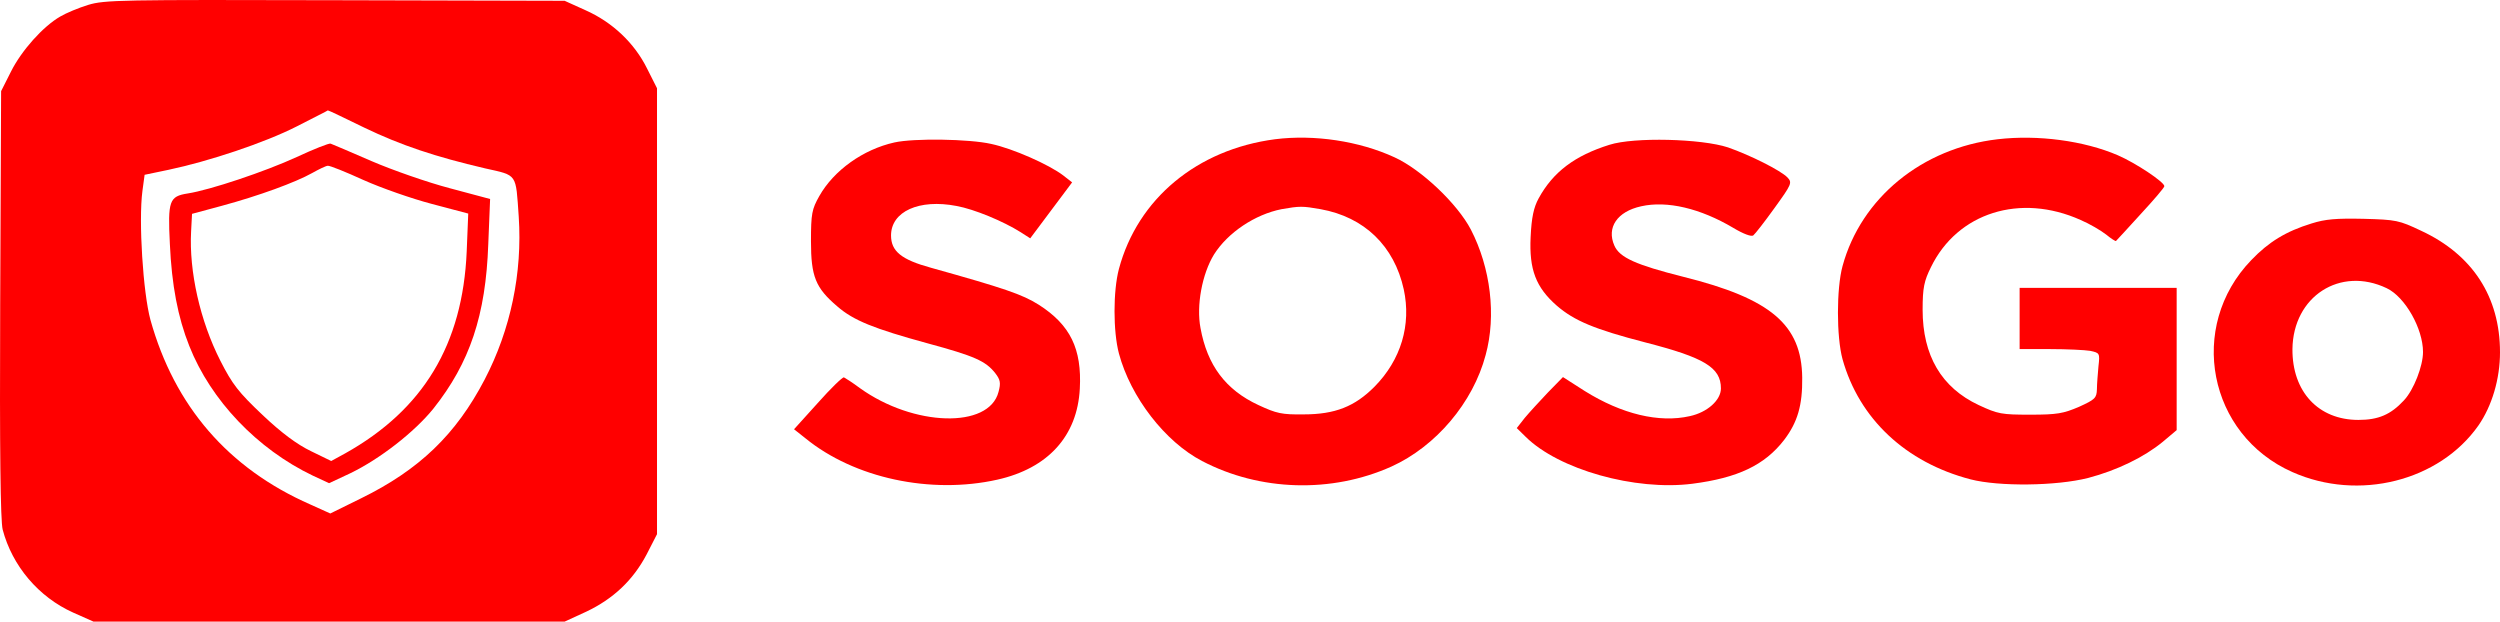
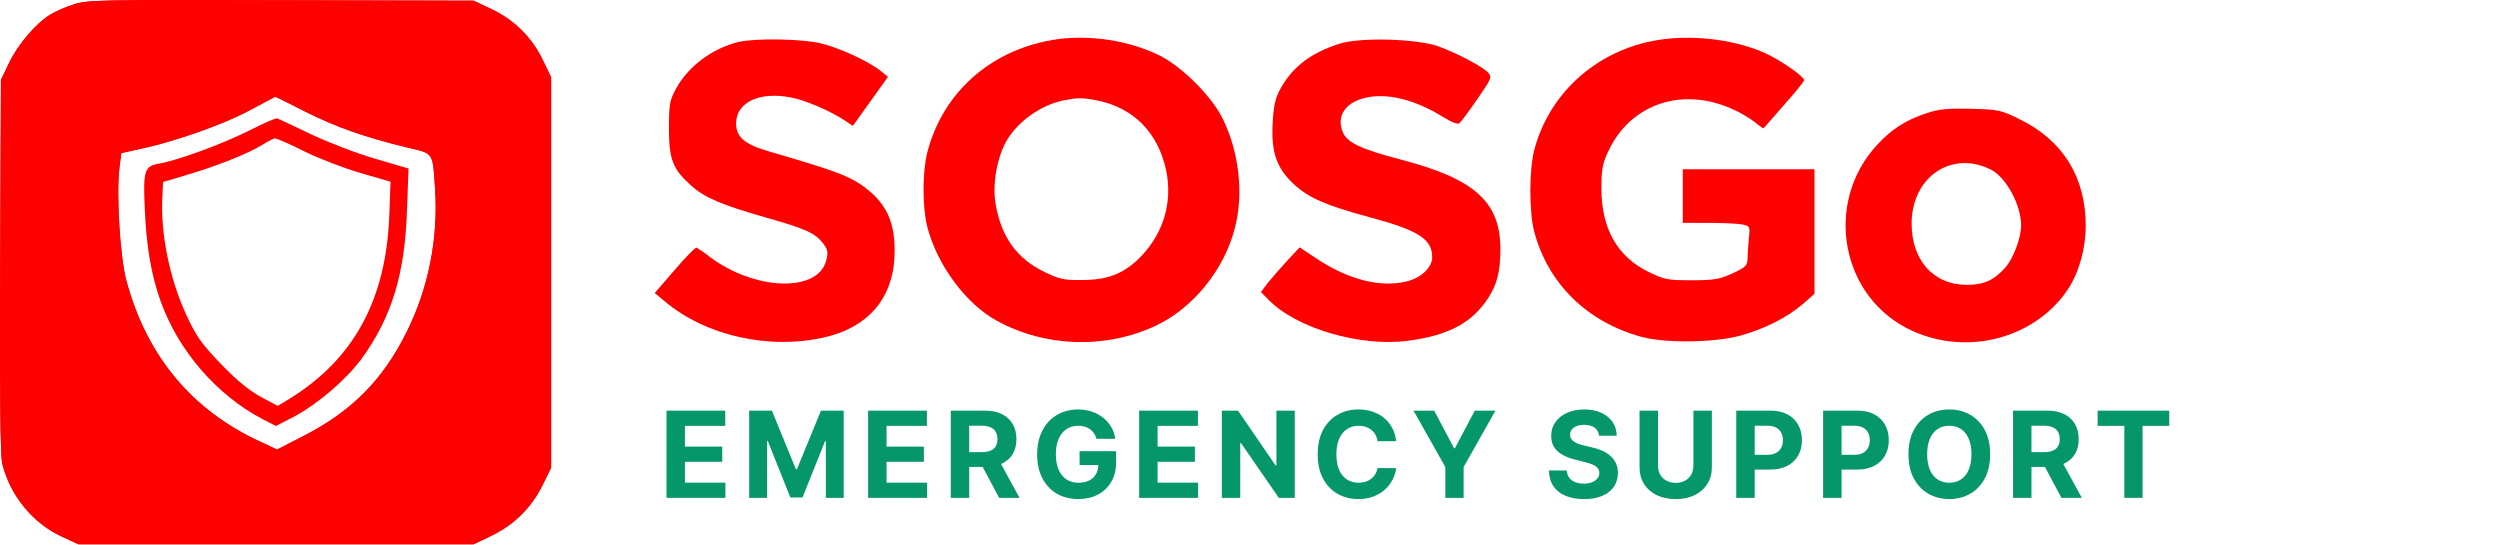
- <svg xmlns="http://www.w3.org/2000/svg" width="185" height="46" viewBox="0 0 185 46" fill="none">
-   <path d="M6.531 0.361C5.825 0.577 4.89 0.965 4.457 1.224C3.181 1.957 1.586 3.747 0.811 5.3L0.082 6.745L0.014 22.49C-0.032 33.447 0.037 38.537 0.196 39.184C0.903 41.88 2.862 44.188 5.414 45.331L6.918 45.999H24.351H41.783L43.378 45.266C45.383 44.317 46.842 42.937 47.844 41.039L48.619 39.529V23.029V6.53L47.89 5.085C46.955 3.187 45.315 1.634 43.309 0.749L41.783 0.059L24.806 0.016C8.924 -0.027 7.739 -0.005 6.531 0.361ZM26.948 9.441C29.683 10.757 32.212 11.598 35.904 12.461C38.319 13 38.16 12.806 38.387 16.041C38.661 20.182 37.795 24.388 35.858 28.098C33.739 32.153 31.027 34.763 26.72 36.876L24.442 37.998L22.96 37.329C16.876 34.655 12.911 30.039 11.134 23.676C10.587 21.671 10.245 16.343 10.541 14.122L10.701 12.935L12.456 12.569C15.441 11.943 19.588 10.563 21.958 9.355C23.211 8.708 24.259 8.19 24.259 8.169C24.282 8.147 25.49 8.73 26.948 9.441Z" fill="#FF0000" />
-   <path d="M21.958 11.62C19.611 12.698 15.555 14.057 13.891 14.316C12.524 14.531 12.41 14.855 12.57 18.047C12.706 21.088 13.162 23.482 14.005 25.596C15.6 29.629 19.041 33.231 23.143 35.194L24.351 35.755L25.923 35.021C28.11 33.964 30.663 31.98 32.075 30.233C34.764 26.847 35.949 23.331 36.132 18.069L36.268 14.726L33.283 13.928C31.642 13.496 29.045 12.59 27.495 11.922C25.946 11.253 24.601 10.671 24.465 10.628C24.351 10.584 23.211 11.037 21.958 11.62ZM26.903 13.324C28.202 13.906 30.48 14.704 31.962 15.092L34.65 15.804L34.536 18.608C34.24 25.488 31.323 30.319 25.535 33.555L24.51 34.115L23.006 33.382C21.981 32.886 20.841 32.045 19.428 30.708C17.651 29.025 17.195 28.443 16.307 26.696C14.803 23.741 13.982 20.074 14.142 17.12L14.21 15.825L16.443 15.222C19.155 14.488 21.867 13.496 23.097 12.806C23.599 12.526 24.123 12.267 24.259 12.267C24.396 12.245 25.581 12.72 26.903 13.324Z" fill="#FF0000" />
-   <path d="M94.353 10.304C88.588 11.059 84.19 14.704 82.8 19.902C82.367 21.541 82.367 24.518 82.8 26.157C83.665 29.392 86.218 32.692 88.952 34.115C93.236 36.359 98.546 36.51 102.966 34.525C106.248 33.037 109.005 29.802 109.939 26.265C110.737 23.353 110.304 19.816 108.845 16.99C107.843 15.071 105.177 12.547 103.194 11.641C100.574 10.434 97.247 9.938 94.353 10.304ZM97.725 15.48C100.961 16.063 103.171 18.198 103.878 21.412C104.447 24.043 103.673 26.631 101.713 28.616C100.255 30.082 98.796 30.665 96.472 30.665C94.854 30.686 94.467 30.6 93.122 29.974C90.707 28.853 89.34 27.041 88.838 24.28C88.519 22.62 88.952 20.269 89.841 18.824C90.866 17.206 92.871 15.869 94.831 15.48C96.176 15.243 96.381 15.243 97.725 15.48Z" fill="#FF0000" />
-   <path d="M147.834 10.304C142.228 10.951 137.717 14.661 136.349 19.686C135.894 21.347 135.894 24.927 136.349 26.588C137.58 30.988 141.021 34.223 145.829 35.474C147.925 36.013 152.164 35.97 154.534 35.366C156.653 34.806 158.658 33.835 160.048 32.692L161.073 31.829V26.566V21.304H155.263H149.452V23.569V25.833H151.708C152.938 25.833 154.283 25.898 154.67 25.962C155.377 26.113 155.399 26.135 155.286 27.106C155.24 27.645 155.172 28.421 155.172 28.809C155.149 29.457 155.035 29.564 153.85 30.104C152.688 30.6 152.232 30.686 150.25 30.686C148.108 30.686 147.857 30.643 146.421 29.974C143.664 28.68 142.274 26.308 142.274 22.921C142.274 21.282 142.388 20.786 142.889 19.772C144.849 15.739 149.498 14.273 153.964 16.278C154.625 16.559 155.468 17.055 155.855 17.357C156.22 17.659 156.562 17.874 156.584 17.831C156.63 17.788 157.45 16.904 158.407 15.847C159.364 14.812 160.162 13.884 160.162 13.777C160.162 13.475 158.066 12.073 156.721 11.49C154.215 10.412 150.796 9.959 147.834 10.304Z" fill="#FF0000" />
-   <path d="M66.188 10.541C63.864 11.059 61.699 12.612 60.628 14.51C60.081 15.48 60.012 15.804 60.012 17.853C60.012 20.463 60.354 21.304 61.949 22.663C63.157 23.72 64.684 24.323 68.626 25.402C72.135 26.351 72.933 26.718 73.639 27.602C74.026 28.098 74.072 28.335 73.89 29.004C73.183 31.743 67.601 31.57 63.636 28.723C63.089 28.314 62.542 27.968 62.451 27.925C62.337 27.904 61.471 28.745 60.514 29.823L58.759 31.765L59.602 32.433C63.225 35.388 68.877 36.596 73.799 35.496C77.559 34.655 79.723 32.261 79.906 28.767C80.065 25.812 79.199 24.043 76.875 22.555C75.644 21.778 74.3 21.326 68.899 19.816C66.689 19.212 65.937 18.586 65.937 17.422C65.937 15.653 68.011 14.704 70.791 15.243C72.09 15.48 74.232 16.365 75.531 17.184L76.237 17.637L77.786 15.567L79.336 13.496L78.675 12.979C77.627 12.181 74.961 10.994 73.343 10.649C71.725 10.283 67.646 10.218 66.188 10.541Z" fill="#FF0000" />
-   <path d="M119.1 10.714C116.547 11.512 114.929 12.72 113.858 14.682C113.494 15.351 113.334 16.084 113.266 17.551C113.152 19.945 113.653 21.261 115.203 22.62C116.502 23.741 118.006 24.367 121.743 25.337C126.118 26.459 127.348 27.192 127.348 28.745C127.348 29.608 126.346 30.514 125.047 30.794C122.768 31.312 120.011 30.643 117.277 28.939L115.659 27.904L114.542 29.047C113.95 29.672 113.175 30.514 112.833 30.923L112.241 31.678L112.901 32.325C115.34 34.741 120.991 36.337 125.229 35.798C128.602 35.366 130.584 34.417 132.02 32.563C133.022 31.247 133.387 29.996 133.364 27.947C133.319 24.043 131.063 22.102 124.568 20.484C121.059 19.6 119.852 19.061 119.464 18.177C118.872 16.839 119.669 15.653 121.447 15.265C123.361 14.834 125.822 15.416 128.26 16.861C129.012 17.314 129.604 17.529 129.741 17.422C129.878 17.314 130.584 16.408 131.313 15.394C132.59 13.626 132.635 13.518 132.271 13.13C131.769 12.612 129.536 11.49 127.873 10.908C125.913 10.261 120.923 10.132 119.1 10.714Z" fill="#FF0000" />
-   <path d="M171.054 16.537C169.163 17.12 167.887 17.896 166.588 19.255C161.848 24.173 163.398 32.174 169.641 34.935C174.541 37.114 180.511 35.604 183.405 31.484C184.408 30.039 185 28.033 185 26.071C185 21.973 182.972 18.845 179.166 17.077C177.526 16.3 177.321 16.257 174.905 16.192C172.877 16.149 172.08 16.214 171.054 16.537ZM176.614 21.326C177.982 21.973 179.303 24.323 179.303 26.049C179.303 27.084 178.62 28.853 177.89 29.629C176.911 30.686 175.999 31.074 174.518 31.074C171.556 31.074 169.619 28.982 169.641 25.833C169.687 21.93 173.173 19.686 176.614 21.326Z" fill="#FF0000" />
+ <svg xmlns="http://www.w3.org/2000/svg" width="271" height="59" viewBox="0 0 271 59" fill="none">
+   <path d="M8.025 0.463C7.157 0.74 6.009 1.238 5.477 1.57C3.909 2.511 1.949 4.807 0.997 6.798L0.101 8.652L0.017 28.846C-0.039 42.899 0.045 49.428 0.241 50.258C1.109 53.716 3.517 56.676 6.653 58.142L8.501 58.999H29.921H51.341L53.301 58.059C55.765 56.842 57.557 55.071 58.789 52.637L59.741 50.7V29.538V8.375L58.845 6.522C57.697 4.087 55.681 2.096 53.217 0.961L51.341 0.076L30.481 0.021C10.965 -0.035 9.509 -0.007 8.025 0.463ZM33.113 12.11C36.473 13.797 39.581 14.876 44.117 15.983C47.085 16.674 46.889 16.425 47.169 20.575C47.505 25.886 46.441 31.281 44.061 36.039C41.457 41.239 38.125 44.587 32.833 47.298L30.033 48.736L28.213 47.879C20.737 44.449 15.865 38.529 13.681 30.368C13.009 27.795 12.589 20.962 12.953 18.113L13.149 16.591L15.305 16.121C18.973 15.319 24.069 13.548 26.981 11.999C28.521 11.169 29.809 10.505 29.809 10.478C29.837 10.45 31.321 11.197 33.113 12.11Z" fill="#FF0000" />
+   <path d="M8.025 0.463C7.157 0.74 6.009 1.238 5.477 1.57C3.909 2.511 1.949 4.807 0.997 6.798L0.101 8.652L0.017 28.846C-0.039 42.899 0.045 49.428 0.241 50.258C1.109 53.716 3.517 56.676 6.653 58.142L8.501 58.999H29.921H51.341L53.301 58.059C55.765 56.842 57.557 55.071 58.789 52.637L59.741 50.7V29.538V8.375L58.845 6.522C57.697 4.087 55.681 2.096 53.217 0.961L51.341 0.076L30.481 0.021C10.965 -0.035 9.509 -0.007 8.025 0.463ZM33.113 12.11C36.473 13.797 39.581 14.876 44.117 15.983C47.085 16.674 46.889 16.425 47.169 20.575C47.505 25.886 46.441 31.281 44.061 36.039C41.457 41.239 38.125 44.587 32.833 47.298L30.033 48.736L28.213 47.879C20.737 44.449 15.865 38.529 13.681 30.368C13.009 27.795 12.589 20.962 12.953 18.113L13.149 16.591L15.305 16.121C18.973 15.319 24.069 13.548 26.981 11.999C28.521 11.169 29.809 10.505 29.809 10.478C29.837 10.45 31.321 11.197 33.113 12.11Z" fill="#FF0000" />
+   <path d="M27.022 14.147C24.19 15.578 19.297 17.381 17.291 17.724C15.641 18.011 15.504 18.44 15.696 22.676C15.861 26.712 16.411 29.888 17.428 32.693C19.352 38.046 23.503 42.825 28.451 45.43L29.908 46.174L31.805 45.201C34.444 43.798 37.522 41.165 39.227 38.847C42.47 34.353 43.9 29.688 44.119 22.704L44.284 18.268L40.683 17.209C38.704 16.637 35.571 15.435 33.701 14.547C31.832 13.66 30.21 12.887 30.045 12.83C29.908 12.773 28.534 13.374 27.022 14.147ZM32.987 16.408C34.553 17.18 37.302 18.239 39.089 18.755L42.333 19.699L42.195 23.42C41.838 32.55 38.319 38.962 31.337 43.255L30.1 43.999L28.286 43.026C27.049 42.367 25.675 41.251 23.97 39.477C21.826 37.244 21.276 36.471 20.204 34.153C18.39 30.232 17.401 25.366 17.593 21.445L17.676 19.728L20.369 18.926C23.64 17.953 26.912 16.637 28.396 15.721C29.001 15.349 29.633 15.005 29.798 15.005C29.963 14.977 31.392 15.606 32.987 16.408Z" fill="#FF0000" />
+   <path d="M114.708 4.238C107.624 5.206 102.22 9.881 100.512 16.548C99.98 18.651 99.98 22.468 100.512 24.571C101.576 28.72 104.712 32.953 108.072 34.779C113.336 37.656 119.86 37.849 125.292 35.304C129.324 33.395 132.712 29.246 133.86 24.709C134.84 20.974 134.308 16.438 132.516 12.814C131.284 10.351 128.008 7.115 125.572 5.953C122.352 4.404 118.264 3.768 114.708 4.238ZM118.852 10.877C122.828 11.624 125.544 14.363 126.412 18.485C127.112 21.86 126.16 25.179 123.752 27.724C121.96 29.605 120.168 30.352 117.312 30.352C115.324 30.38 114.848 30.269 113.196 29.467C110.228 28.029 108.548 25.705 107.932 22.164C107.54 20.034 108.072 17.018 109.164 15.165C110.424 13.09 112.888 11.375 115.296 10.877C116.948 10.573 117.2 10.573 118.852 10.877Z" fill="#FF0000" />
+   <path d="M180.423 4.238C173.535 5.068 167.991 9.826 166.311 16.272C165.751 18.402 165.751 22.994 166.311 25.124C167.823 30.767 172.051 34.917 177.959 36.521C180.535 37.213 185.743 37.158 188.655 36.383C191.259 35.664 193.723 34.419 195.431 32.953L196.691 31.846V25.096V18.346H189.551H182.411V21.251V24.156H185.183C186.695 24.156 188.347 24.239 188.823 24.322C189.691 24.515 189.719 24.543 189.579 25.788C189.523 26.48 189.439 27.475 189.439 27.973C189.411 28.803 189.271 28.942 187.815 29.633C186.387 30.269 185.827 30.38 183.391 30.38C180.759 30.38 180.451 30.325 178.687 29.467C175.299 27.807 173.591 24.764 173.591 20.421C173.591 18.319 173.731 17.683 174.347 16.382C176.755 11.209 182.467 9.328 187.955 11.901C188.767 12.26 189.803 12.897 190.279 13.284C190.727 13.671 191.147 13.948 191.175 13.893C191.231 13.837 192.239 12.703 193.415 11.348C194.591 10.02 195.571 8.83 195.571 8.692C195.571 8.305 192.995 6.506 191.343 5.759C188.263 4.376 184.063 3.795 180.423 4.238Z" fill="#FF0000" />
+   <path d="M80.1 4.542C77.244 5.206 74.584 7.198 73.268 9.632C72.596 10.877 72.512 11.292 72.512 13.92C72.512 17.267 72.932 18.346 74.892 20.089C76.376 21.445 78.252 22.219 83.096 23.602C87.408 24.82 88.388 25.29 89.256 26.424C89.732 27.06 89.788 27.365 89.564 28.222C88.696 31.735 81.836 31.514 76.964 27.863C76.292 27.337 75.62 26.894 75.508 26.839C75.368 26.811 74.304 27.89 73.128 29.273L70.972 31.763L72.008 32.621C76.46 36.411 83.404 37.96 89.452 36.549C94.072 35.47 96.732 32.399 96.956 27.918C97.152 24.128 96.088 21.86 93.232 19.951C91.72 18.955 90.068 18.374 83.432 16.438C80.716 15.663 79.792 14.861 79.792 13.367C79.792 11.098 82.34 9.881 85.756 10.573C87.352 10.877 89.984 12.011 91.58 13.063L92.448 13.643L94.352 10.988L96.256 8.332L95.444 7.668C94.156 6.645 90.88 5.123 88.892 4.681C86.904 4.21 81.892 4.127 80.1 4.542Z" fill="#FF0000" />
+   <path d="M145.115 4.764C141.979 5.787 139.991 7.336 138.675 9.854C138.227 10.711 138.031 11.652 137.947 13.533C137.807 16.604 138.423 18.291 140.327 20.034C141.923 21.473 143.771 22.275 148.363 23.52C153.739 24.958 155.251 25.899 155.251 27.89C155.251 28.997 154.019 30.159 152.423 30.518C149.623 31.182 146.235 30.325 142.875 28.139L140.887 26.812L139.515 28.278C138.787 29.08 137.835 30.159 137.415 30.684L136.687 31.653L137.499 32.483C140.495 35.581 147.439 37.628 152.647 36.937C156.791 36.383 159.227 35.166 160.991 32.787C162.223 31.099 162.671 29.495 162.643 26.867C162.587 21.86 159.815 19.37 151.835 17.295C147.523 16.161 146.039 15.47 145.563 14.335C144.835 12.62 145.815 11.099 147.999 10.601C150.351 10.047 153.375 10.794 156.371 12.648C157.295 13.229 158.023 13.505 158.191 13.367C158.359 13.229 159.227 12.067 160.123 10.767C161.691 8.498 161.747 8.36 161.299 7.862C160.683 7.198 157.939 5.76 155.895 5.013C153.487 4.183 147.355 4.017 145.115 4.764Z" fill="#FF0000" />
+   <path d="M208.955 12.233C206.631 12.98 205.063 13.976 203.467 15.718C197.643 22.026 199.547 32.289 207.219 35.83C213.239 38.624 220.575 36.687 224.131 31.404C225.363 29.55 226.091 26.977 226.091 24.46C226.091 19.204 223.599 15.193 218.923 12.924C216.907 11.928 216.655 11.873 213.687 11.79C211.195 11.735 210.215 11.818 208.955 12.233ZM215.787 18.374C217.467 19.204 219.091 22.219 219.091 24.433C219.091 25.76 218.251 28.029 217.355 29.025C216.151 30.38 215.031 30.878 213.211 30.878C209.571 30.878 207.191 28.195 207.219 24.156C207.275 19.149 211.559 16.272 215.787 18.374Z" fill="#FF0000" />
+   <path d="M72.248 53.968V44.513H78.619V46.161H74.247V48.414H78.291V50.062H74.247V52.32H78.637V53.968H72.248ZM81.208 44.513H83.673L86.277 50.865H86.388L88.991 44.513H91.457V53.968H89.518V47.814H89.439L86.993 53.922H85.672L83.225 47.791H83.147V53.968H81.208V44.513ZM94.104 53.968V44.513H100.474V46.161H96.103V48.414H100.147V50.062H96.103V52.32H100.493V53.968H94.104ZM103.064 53.968V44.513H106.794C107.508 44.513 108.117 44.641 108.622 44.896C109.13 45.149 109.516 45.507 109.78 45.972C110.048 46.434 110.182 46.977 110.182 47.602C110.182 48.23 110.047 48.77 109.776 49.222C109.505 49.671 109.113 50.016 108.599 50.256C108.088 50.496 107.469 50.616 106.743 50.616H104.245V49.01H106.42C106.801 49.01 107.118 48.957 107.371 48.853C107.623 48.748 107.811 48.591 107.934 48.382C108.06 48.173 108.123 47.913 108.123 47.602C108.123 47.288 108.06 47.023 107.934 46.808C107.811 46.592 107.622 46.429 107.366 46.318C107.114 46.204 106.795 46.148 106.41 46.148H105.062V53.968H103.064ZM108.169 49.665L110.519 53.968H108.312L106.013 49.665H108.169ZM118.864 47.569C118.799 47.345 118.709 47.146 118.592 46.974C118.475 46.798 118.332 46.651 118.162 46.531C117.996 46.407 117.805 46.314 117.59 46.249C117.377 46.184 117.142 46.152 116.883 46.152C116.4 46.152 115.976 46.272 115.609 46.512C115.246 46.752 114.963 47.102 114.76 47.56C114.557 48.016 114.455 48.573 114.455 49.231C114.455 49.89 114.555 50.45 114.755 50.912C114.955 51.373 115.238 51.726 115.605 51.969C115.971 52.209 116.403 52.329 116.902 52.329C117.354 52.329 117.741 52.249 118.061 52.089C118.384 51.926 118.63 51.697 118.799 51.401C118.972 51.106 119.058 50.756 119.058 50.353L119.464 50.413H117.027V48.908H120.983V50.099C120.983 50.93 120.807 51.644 120.457 52.241C120.106 52.835 119.623 53.294 119.007 53.617C118.392 53.937 117.687 54.097 116.893 54.097C116.006 54.097 115.228 53.902 114.557 53.511C113.886 53.117 113.363 52.558 112.987 51.835C112.615 51.109 112.429 50.247 112.429 49.25C112.429 48.483 112.539 47.8 112.761 47.2C112.986 46.597 113.3 46.086 113.703 45.667C114.106 45.249 114.575 44.93 115.111 44.712C115.646 44.493 116.226 44.384 116.851 44.384C117.387 44.384 117.885 44.462 118.347 44.619C118.809 44.773 119.218 44.992 119.575 45.275C119.935 45.558 120.229 45.895 120.457 46.286C120.684 46.674 120.831 47.102 120.895 47.569H118.864ZM123.484 53.968V44.513H129.855V46.161H125.483V48.414H129.527V50.062H125.483V52.32H129.874V53.968H123.484ZM140.352 44.513V53.968H138.626L134.513 48.017H134.443V53.968H132.444V44.513H134.199L138.28 50.459H138.363V44.513H140.352ZM151.346 47.823H149.324C149.287 47.562 149.212 47.329 149.098 47.126C148.984 46.92 148.838 46.745 148.659 46.6C148.481 46.455 148.274 46.344 148.041 46.267C147.81 46.191 147.559 46.152 147.288 46.152C146.799 46.152 146.372 46.274 146.009 46.517C145.646 46.757 145.365 47.108 145.164 47.569C144.964 48.028 144.864 48.585 144.864 49.24C144.864 49.914 144.964 50.481 145.164 50.939C145.368 51.398 145.651 51.744 146.014 51.978C146.377 52.212 146.797 52.329 147.274 52.329C147.542 52.329 147.79 52.294 148.017 52.223C148.248 52.152 148.453 52.049 148.631 51.913C148.81 51.775 148.958 51.607 149.075 51.41C149.195 51.213 149.278 50.989 149.324 50.736L151.346 50.745C151.294 51.179 151.163 51.598 150.954 52.001C150.747 52.401 150.469 52.76 150.118 53.077C149.77 53.391 149.355 53.64 148.871 53.825C148.391 54.006 147.848 54.097 147.242 54.097C146.399 54.097 145.645 53.906 144.98 53.525C144.318 53.143 143.795 52.59 143.41 51.867C143.029 51.144 142.838 50.268 142.838 49.24C142.838 48.209 143.032 47.332 143.419 46.609C143.807 45.886 144.333 45.335 144.998 44.956C145.663 44.575 146.411 44.384 147.242 44.384C147.79 44.384 148.298 44.461 148.765 44.615C149.236 44.769 149.653 44.993 150.016 45.289C150.38 45.581 150.675 45.94 150.903 46.364C151.134 46.789 151.281 47.275 151.346 47.823ZM153.225 44.513H155.464L157.62 48.585H157.713L159.868 44.513H162.107L158.659 50.625V53.968H156.674V50.625L153.225 44.513ZM173.337 47.232C173.3 46.86 173.142 46.571 172.861 46.364C172.581 46.158 172.201 46.055 171.721 46.055C171.395 46.055 171.12 46.101 170.895 46.194C170.67 46.283 170.498 46.407 170.378 46.568C170.261 46.728 170.202 46.909 170.202 47.112C170.196 47.282 170.232 47.429 170.309 47.556C170.389 47.682 170.498 47.791 170.636 47.883C170.775 47.972 170.935 48.051 171.116 48.119C171.298 48.183 171.492 48.239 171.698 48.285L172.548 48.488C172.96 48.58 173.339 48.703 173.683 48.857C174.028 49.011 174.326 49.2 174.579 49.425C174.831 49.65 175.027 49.914 175.165 50.219C175.307 50.524 175.379 50.873 175.382 51.267C175.379 51.846 175.231 52.347 174.939 52.772C174.65 53.194 174.231 53.522 173.683 53.755C173.138 53.986 172.481 54.102 171.712 54.102C170.949 54.102 170.284 53.985 169.718 53.751C169.154 53.517 168.714 53.171 168.397 52.712C168.083 52.25 167.919 51.679 167.903 50.999H169.838C169.859 51.316 169.95 51.581 170.11 51.793C170.273 52.003 170.49 52.161 170.761 52.269C171.035 52.373 171.344 52.426 171.689 52.426C172.027 52.426 172.321 52.377 172.571 52.278C172.823 52.18 173.018 52.043 173.157 51.867C173.295 51.692 173.365 51.49 173.365 51.263C173.365 51.05 173.302 50.872 173.175 50.727C173.052 50.582 172.871 50.459 172.631 50.358C172.394 50.256 172.103 50.164 171.758 50.081L170.729 49.822C169.932 49.628 169.302 49.325 168.841 48.913C168.379 48.5 168.15 47.945 168.153 47.246C168.15 46.674 168.302 46.174 168.61 45.746C168.921 45.318 169.347 44.984 169.888 44.744C170.43 44.504 171.046 44.384 171.735 44.384C172.437 44.384 173.049 44.504 173.572 44.744C174.099 44.984 174.508 45.318 174.8 45.746C175.093 46.174 175.244 46.669 175.253 47.232H173.337ZM183.566 44.513H185.565V50.653C185.565 51.343 185.401 51.946 185.071 52.463C184.745 52.98 184.288 53.383 183.7 53.672C183.113 53.959 182.428 54.102 181.646 54.102C180.861 54.102 180.175 53.959 179.587 53.672C178.999 53.383 178.542 52.98 178.216 52.463C177.89 51.946 177.727 51.343 177.727 50.653V44.513H179.726V50.482C179.726 50.842 179.804 51.163 179.961 51.443C180.121 51.723 180.346 51.943 180.635 52.103C180.924 52.263 181.261 52.343 181.646 52.343C182.034 52.343 182.371 52.263 182.657 52.103C182.946 51.943 183.169 51.723 183.326 51.443C183.486 51.163 183.566 50.842 183.566 50.482V44.513ZM188.21 53.968V44.513H191.94C192.657 44.513 193.268 44.65 193.773 44.924C194.278 45.195 194.662 45.572 194.927 46.055C195.195 46.535 195.329 47.089 195.329 47.717C195.329 48.345 195.193 48.899 194.922 49.379C194.652 49.859 194.259 50.233 193.745 50.501C193.234 50.769 192.616 50.902 191.889 50.902H189.512V49.3H191.566C191.951 49.3 192.268 49.234 192.517 49.102C192.77 48.967 192.957 48.78 193.08 48.543C193.207 48.303 193.27 48.028 193.27 47.717C193.27 47.403 193.207 47.129 193.08 46.895C192.957 46.658 192.77 46.475 192.517 46.346C192.265 46.214 191.945 46.148 191.557 46.148H190.209V53.968H188.21ZM197.627 53.968V44.513H201.357C202.074 44.513 202.685 44.65 203.19 44.924C203.695 45.195 204.079 45.572 204.344 46.055C204.612 46.535 204.746 47.089 204.746 47.717C204.746 48.345 204.61 48.899 204.339 49.379C204.069 49.859 203.676 50.233 203.162 50.501C202.651 50.769 202.033 50.902 201.306 50.902H198.929V49.3H200.983C201.368 49.3 201.685 49.234 201.934 49.102C202.187 48.967 202.374 48.78 202.497 48.543C202.624 48.303 202.687 48.028 202.687 47.717C202.687 47.403 202.624 47.129 202.497 46.895C202.374 46.658 202.187 46.475 201.934 46.346C201.682 46.214 201.362 46.148 200.974 46.148H199.626V53.968H197.627ZM215.732 49.24C215.732 50.272 215.537 51.149 215.146 51.872C214.758 52.595 214.229 53.148 213.558 53.529C212.89 53.908 212.139 54.097 211.305 54.097C210.465 54.097 209.711 53.906 209.043 53.525C208.375 53.143 207.847 52.59 207.459 51.867C207.072 51.144 206.878 50.268 206.878 49.24C206.878 48.209 207.072 47.332 207.459 46.609C207.847 45.886 208.375 45.335 209.043 44.956C209.711 44.575 210.465 44.384 211.305 44.384C212.139 44.384 212.89 44.575 213.558 44.956C214.229 45.335 214.758 45.886 215.146 46.609C215.537 47.332 215.732 48.209 215.732 49.24ZM213.706 49.24C213.706 48.573 213.606 48.009 213.405 47.551C213.209 47.092 212.93 46.745 212.57 46.508C212.21 46.271 211.788 46.152 211.305 46.152C210.822 46.152 210.4 46.271 210.04 46.508C209.68 46.745 209.4 47.092 209.2 47.551C209.003 48.009 208.904 48.573 208.904 49.24C208.904 49.908 209.003 50.472 209.2 50.93C209.4 51.389 209.68 51.736 210.04 51.974C210.4 52.21 210.822 52.329 211.305 52.329C211.788 52.329 212.21 52.21 212.57 51.974C212.93 51.736 213.209 51.389 213.405 50.93C213.606 50.472 213.706 49.908 213.706 49.24ZM218.213 53.968V44.513H221.943C222.657 44.513 223.266 44.641 223.771 44.896C224.279 45.149 224.665 45.507 224.93 45.972C225.198 46.434 225.332 46.977 225.332 47.602C225.332 48.23 225.196 48.77 224.925 49.222C224.654 49.671 224.262 50.016 223.748 50.256C223.237 50.496 222.619 50.616 221.892 50.616H219.395V49.01H221.569C221.951 49.01 222.268 48.957 222.52 48.853C222.772 48.748 222.96 48.591 223.083 48.382C223.21 48.173 223.273 47.913 223.273 47.602C223.273 47.288 223.21 47.023 223.083 46.808C222.96 46.592 222.771 46.429 222.515 46.318C222.263 46.204 221.945 46.148 221.56 46.148H220.212V53.968H218.213ZM223.319 49.665L225.669 53.968H223.462L221.163 49.665H223.319ZM227.384 46.161V44.513H235.149V46.161H232.254V53.968H230.279V46.161H227.384Z" fill="#059669" />
</svg>
